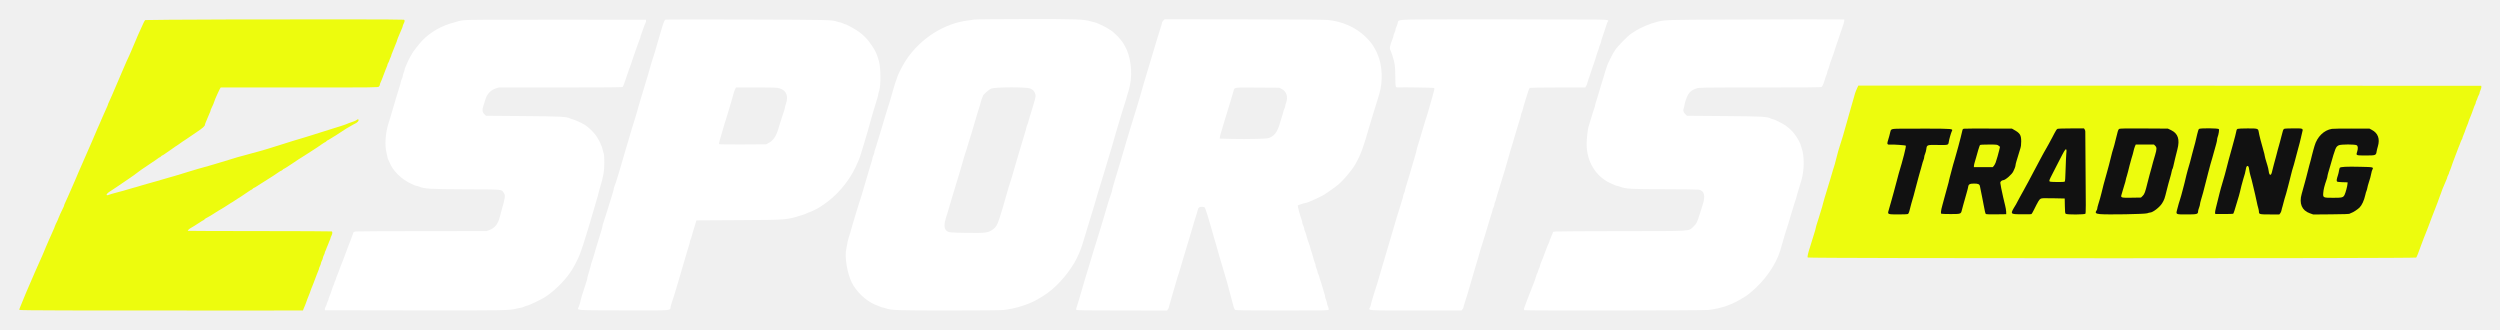
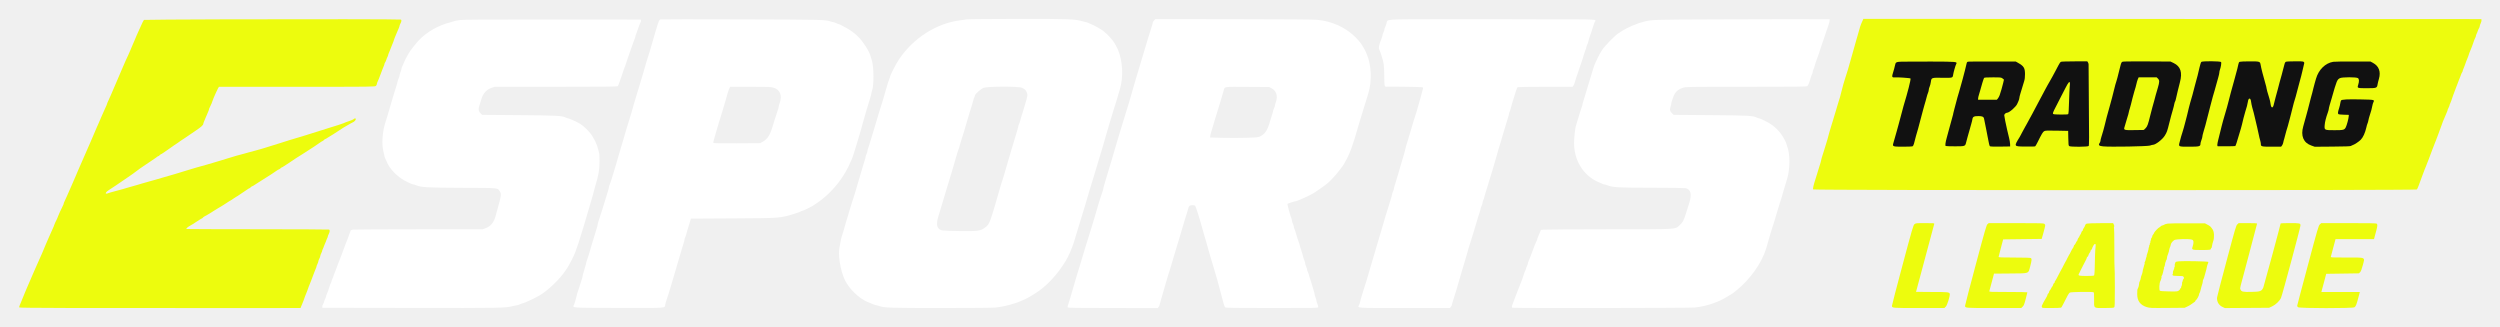
- <svg xmlns="http://www.w3.org/2000/svg" viewBox="477 1661 5258 693">
+ <svg xmlns="http://www.w3.org/2000/svg" viewBox="477 1661 5300 693">
  <g transform="translate(0,4096) scale(0.1,-0.1)" fill="#EDFC0D" stroke="none">
    <path d="M9555 23940 c-946 -3 -1725 -8 -1731 -12 -12 -8 -40 -65 -121 -248 -11 -25 -27 -61 -36 -80 -8 -19 -27 -64 -42 -100 -15 -36 -35 -83 -45 -105 -10 -22 -28 -65 -40 -95 -13 -30 -36 -83 -51 -117 -16 -35 -42 -91 -58 -125 -15 -35 -39 -88 -51 -118 -13 -30 -32 -75 -43 -100 -39 -89 -55 -126 -77 -180 -21 -52 -35 -85 -73 -170 -8 -19 -36 -84 -62 -145 -25 -60 -55 -127 -66 -147 -10 -20 -19 -42 -19 -48 0 -6 -17 -47 -39 -93 -21 -45 -57 -127 -81 -182 -23 -55 -50 -119 -61 -142 -10 -24 -28 -62 -38 -85 -11 -24 -38 -88 -61 -143 -23 -55 -50 -118 -60 -140 -10 -22 -73 -166 -140 -320 -67 -154 -130 -298 -140 -320 -10 -22 -28 -65 -40 -95 -13 -30 -32 -75 -43 -100 -11 -25 -28 -63 -37 -85 -10 -22 -24 -56 -33 -75 -9 -19 -38 -87 -66 -151 -28 -63 -57 -129 -66 -145 -8 -16 -15 -35 -15 -42 0 -7 -9 -30 -20 -50 -26 -49 -100 -211 -100 -219 0 -7 -34 -84 -61 -135 -10 -20 -19 -42 -19 -47 0 -6 -15 -43 -34 -83 -19 -40 -57 -127 -86 -193 -28 -66 -57 -133 -65 -150 -7 -16 -23 -55 -35 -85 -12 -30 -31 -74 -41 -97 -10 -24 -27 -62 -38 -85 -32 -75 -59 -136 -120 -270 -11 -24 -47 -108 -81 -188 -34 -80 -70 -163 -80 -185 -10 -22 -27 -62 -38 -90 -25 -63 -71 -174 -82 -200 -39 -89 -47 -114 -41 -123 7 -11 1116 -14 4504 -13 l1458 1 15 38 c8 20 19 46 24 57 5 11 16 39 25 63 8 23 22 61 30 85 9 23 20 51 25 62 5 11 16 39 25 63 8 23 22 61 30 85 9 23 20 51 25 62 5 11 16 38 24 60 8 22 24 65 36 95 12 30 29 73 36 95 8 22 21 54 29 72 8 17 15 37 15 45 1 7 9 31 20 53 11 22 19 48 20 58 0 9 9 34 20 54 11 21 20 46 20 56 0 10 9 35 20 57 11 22 20 45 20 52 0 7 6 25 14 40 8 14 19 43 26 65 7 21 16 43 20 48 4 6 13 27 20 48 7 22 18 51 26 65 8 15 14 33 14 40 0 7 9 30 20 52 24 46 26 86 5 93 -8 4 -690 6 -1517 7 -826 0 -1504 3 -1506 5 -10 9 33 47 78 70 25 13 89 53 143 89 55 36 102 66 107 66 4 0 14 7 21 16 7 9 22 20 34 26 11 5 38 20 60 33 22 13 53 32 69 41 16 9 50 31 75 48 25 17 57 37 71 44 14 7 39 21 55 32 17 11 43 27 59 36 16 9 51 32 78 50 26 19 50 34 52 34 3 0 22 11 43 25 21 14 45 30 53 35 8 5 32 21 53 35 21 14 40 25 42 25 3 0 110 72 193 130 23 16 46 30 51 30 4 0 16 9 26 20 10 11 23 20 29 20 6 0 37 18 69 40 31 22 59 40 62 40 2 0 30 17 62 39 61 40 136 88 216 137 26 16 70 46 99 67 28 20 57 37 63 37 7 0 20 9 30 20 10 11 22 20 26 20 5 0 25 11 46 25 41 27 44 29 118 77 28 18 55 36 60 40 19 15 147 98 150 98 3 0 30 17 62 39 94 62 177 116 188 121 12 6 130 85 193 130 23 16 46 30 51 30 4 0 16 9 26 20 10 11 22 20 27 20 5 0 36 18 69 40 33 22 63 40 65 40 3 0 17 8 32 19 38 26 204 134 224 146 137 80 199 115 205 115 4 0 19 12 34 26 39 37 20 75 -20 41 -9 -8 -36 -21 -61 -30 -88 -30 -135 -48 -165 -62 -16 -7 -64 -24 -105 -36 -41 -12 -127 -38 -190 -59 -63 -20 -149 -47 -190 -60 -41 -12 -127 -39 -190 -60 -63 -20 -149 -47 -190 -59 -233 -69 -308 -92 -460 -141 -69 -22 -156 -50 -195 -61 -38 -12 -95 -30 -125 -39 -30 -10 -75 -23 -100 -30 -25 -6 -76 -21 -115 -32 -38 -11 -101 -28 -140 -38 -38 -10 -104 -28 -145 -40 -41 -11 -98 -27 -127 -34 -29 -8 -71 -21 -95 -29 -47 -16 -134 -42 -273 -83 -49 -14 -108 -32 -130 -39 -22 -7 -76 -23 -120 -35 -137 -37 -317 -89 -415 -120 -30 -10 -89 -28 -130 -40 -41 -12 -102 -30 -135 -41 -33 -10 -94 -28 -135 -39 -41 -12 -102 -29 -135 -39 -33 -10 -96 -29 -140 -41 -44 -12 -111 -31 -150 -42 -38 -11 -101 -29 -140 -40 -38 -11 -91 -26 -117 -35 -25 -8 -70 -20 -100 -28 -29 -7 -66 -18 -83 -24 -42 -14 -152 -45 -272 -76 -56 -14 -119 -33 -139 -41 -79 -33 -64 19 19 70 33 19 219 145 392 264 39 27 86 60 107 74 20 13 55 40 78 58 24 19 61 47 84 62 99 69 300 204 317 214 10 6 27 18 37 27 10 10 23 17 29 17 5 0 18 9 28 20 10 11 22 20 26 20 5 0 28 14 51 30 24 17 75 52 113 78 39 27 92 64 118 83 27 19 57 39 67 44 10 6 26 17 35 25 9 8 25 19 35 25 10 5 54 34 97 64 43 30 138 94 210 143 128 86 173 126 173 154 0 7 9 33 19 56 10 24 29 68 41 98 12 30 31 73 41 96 11 23 19 47 19 54 0 6 6 24 14 38 23 42 66 143 66 155 0 5 9 28 19 51 10 23 31 70 46 105 15 35 36 79 47 98 l20 33 1654 0 c1641 0 1654 0 1674 20 11 11 20 29 20 41 0 11 7 33 15 47 8 15 21 45 29 67 8 22 24 65 36 95 12 30 29 73 36 95 8 22 21 54 29 72 8 17 15 37 15 45 0 7 6 22 14 33 7 11 19 37 26 58 7 22 18 51 26 65 8 15 14 33 14 39 0 7 9 32 20 55 10 24 31 75 45 113 15 39 33 84 41 102 8 17 14 36 14 42 0 6 9 30 19 53 10 24 29 68 41 98 12 30 31 73 41 96 11 23 19 48 19 55 0 8 9 31 20 52 23 42 26 75 8 82 -21 8 -1892 10 -3713 5z" />
  </g>
  <g transform="translate(0,4096) scale(0.1,-0.1)" fill="#FFFFFF" stroke="none">
    <path d="M18769 23938 c-22 -8 -36 -40 -69 -148 -13 -41 -31 -102 -41 -135 -10 -33 -28 -94 -39 -135 -12 -41 -30 -104 -41 -140 -10 -36 -28 -96 -39 -135 -12 -38 -26 -83 -32 -100 -18 -52 -48 -152 -108 -365 -19 -66 -44 -149 -79 -262 -46 -149 -64 -207 -81 -268 -11 -36 -29 -96 -40 -135 -12 -38 -28 -97 -36 -130 -9 -33 -31 -107 -50 -165 -19 -58 -43 -134 -53 -170 -11 -36 -29 -96 -40 -135 -11 -38 -30 -104 -42 -145 -12 -41 -29 -100 -39 -130 -10 -30 -28 -91 -40 -135 -28 -101 -55 -192 -80 -275 -11 -36 -28 -94 -39 -130 -39 -134 -76 -246 -88 -270 -7 -14 -13 -34 -13 -45 0 -11 -9 -47 -19 -80 -11 -33 -29 -91 -40 -130 -31 -106 -140 -453 -162 -513 -10 -30 -19 -62 -19 -73 0 -10 -9 -47 -20 -81 -27 -84 -56 -180 -120 -393 -9 -33 -28 -96 -40 -140 -12 -44 -31 -101 -41 -127 -11 -26 -19 -53 -19 -60 0 -12 -7 -38 -59 -213 -12 -38 -21 -77 -21 -87 0 -9 -8 -40 -19 -70 -10 -29 -29 -87 -41 -128 -13 -41 -29 -91 -36 -110 -8 -19 -20 -62 -28 -95 -26 -108 -38 -149 -53 -186 -33 -81 -126 -74 940 -77 1067 -2 976 -9 991 74 4 22 15 62 25 89 10 28 29 84 41 125 12 41 26 89 32 105 5 17 14 46 20 65 14 53 49 168 68 230 17 52 26 84 79 270 12 41 30 102 40 135 10 33 28 96 41 140 12 44 31 104 41 133 10 30 19 64 19 75 0 12 6 34 14 49 8 15 17 42 21 60 3 18 15 60 26 93 11 33 32 103 48 155 l28 95 894 5 c1037 6 994 3 1329 107 47 15 94 33 105 40 11 7 25 13 32 13 15 0 175 76 213 100 14 9 45 30 70 46 289 186 548 482 700 799 72 152 83 180 120 300 10 33 32 105 49 160 17 55 40 132 51 170 12 39 29 99 40 135 10 36 28 101 40 145 12 44 30 109 41 145 10 36 28 97 39 135 41 140 60 201 80 263 11 34 20 70 20 81 0 10 10 47 21 82 37 108 34 476 -4 617 -26 96 -45 149 -70 197 -6 11 -17 34 -26 50 -15 31 -58 94 -121 180 -46 61 -140 151 -199 191 -24 16 -56 37 -70 47 -14 9 -39 24 -56 33 -16 8 -57 30 -90 49 -33 18 -67 34 -75 35 -8 0 -33 9 -55 20 -22 11 -48 19 -57 20 -10 0 -37 7 -62 15 -110 38 -155 39 -1889 44 -934 3 -1707 3 -1718 -1z m2403 -1448 c136 -42 184 -163 128 -323 -11 -31 -20 -64 -20 -74 0 -16 -11 -53 -60 -198 -10 -27 -26 -79 -37 -115 -11 -36 -30 -99 -43 -140 -48 -158 -107 -245 -202 -296 l-53 -29 -489 -3 c-322 -2 -493 1 -499 7 -7 7 -5 27 6 63 8 29 24 85 35 123 37 134 63 220 73 250 6 17 19 57 29 90 10 33 27 89 38 125 70 230 86 287 118 405 9 33 25 77 35 98 l19 37 429 0 c399 0 433 -1 493 -20z" />
    <path d="M25265 23939 c-27 -5 -84 -13 -125 -18 -509 -59 -1007 -375 -1314 -834 -66 -99 -186 -334 -186 -365 0 -6 -9 -31 -19 -54 -10 -24 -29 -79 -41 -123 -13 -44 -31 -107 -41 -140 -10 -33 -27 -94 -39 -135 -11 -41 -26 -88 -31 -105 -6 -16 -20 -58 -30 -92 -10 -35 -28 -93 -40 -130 -11 -38 -26 -88 -34 -113 -7 -25 -25 -85 -40 -135 -15 -49 -36 -118 -46 -152 -11 -35 -28 -91 -38 -125 -11 -35 -28 -92 -39 -128 -11 -36 -24 -78 -31 -93 -6 -16 -11 -38 -11 -50 -1 -12 -9 -40 -20 -62 -11 -22 -19 -50 -20 -62 0 -11 -9 -45 -19 -75 -10 -29 -29 -89 -41 -133 -12 -44 -28 -98 -35 -120 -14 -43 -53 -177 -86 -290 -35 -123 -61 -209 -79 -260 -9 -27 -27 -84 -40 -125 -12 -41 -31 -100 -40 -130 -10 -30 -28 -91 -40 -135 -12 -44 -29 -100 -38 -125 -9 -25 -19 -61 -23 -80 -4 -19 -14 -55 -22 -80 -37 -110 -59 -189 -67 -245 -5 -33 -13 -78 -19 -100 -42 -158 14 -515 111 -713 94 -191 295 -385 483 -465 124 -52 164 -67 182 -67 10 -1 36 -8 58 -16 109 -40 224 -44 1317 -44 656 0 1086 4 1150 10 263 27 564 125 760 248 15 9 52 33 84 52 235 145 473 399 651 695 56 93 134 271 168 385 44 148 67 223 85 280 9 30 26 87 38 125 11 39 39 129 61 200 52 166 82 267 140 470 22 77 93 308 121 395 10 30 27 89 39 130 33 111 62 208 81 270 37 119 60 196 120 410 38 133 62 214 72 245 6 17 18 59 29 95 10 36 32 108 48 160 17 52 40 127 52 165 11 39 25 84 31 100 6 17 17 57 25 89 8 33 19 68 24 78 5 9 21 73 35 140 57 270 11 619 -107 818 -5 8 -16 29 -25 45 -29 52 -109 148 -172 205 -77 70 -83 74 -118 94 -16 9 -42 25 -59 36 -55 35 -238 120 -259 120 -7 0 -42 8 -77 19 -162 47 -273 51 -1374 50 -566 -1 -1052 -5 -1080 -10z m1170 -1450 c60 -27 80 -45 100 -92 25 -60 23 -77 -34 -262 -10 -33 -28 -94 -40 -135 -12 -41 -29 -95 -38 -120 -8 -25 -18 -63 -23 -85 -5 -22 -16 -53 -24 -70 -9 -16 -16 -37 -16 -45 0 -8 -9 -44 -20 -80 -11 -36 -38 -126 -60 -200 -22 -74 -49 -162 -59 -195 -25 -83 -57 -192 -81 -275 -11 -38 -29 -100 -40 -137 -10 -38 -29 -102 -41 -143 -12 -41 -30 -97 -39 -125 -18 -50 -41 -126 -80 -265 -47 -166 -62 -218 -82 -285 -106 -352 -123 -390 -206 -450 -99 -72 -141 -78 -542 -73 -382 5 -399 7 -446 60 -38 41 -38 135 0 253 28 87 53 167 76 250 12 44 30 105 40 135 10 30 27 89 39 130 12 41 40 134 62 205 60 194 93 307 138 465 39 137 63 215 76 245 7 17 16 46 19 65 4 19 25 89 47 155 38 115 52 164 98 323 45 154 89 302 122 402 10 30 21 70 24 88 4 18 13 45 21 60 8 15 14 33 14 40 0 27 124 137 180 159 85 33 741 35 815 2z" />
    <path d="M29238 23918 c-16 -14 -28 -34 -28 -43 0 -9 -11 -51 -25 -93 -14 -42 -35 -108 -46 -147 -12 -38 -30 -95 -39 -125 -10 -30 -27 -89 -39 -130 -26 -89 -57 -194 -81 -270 -17 -55 -44 -143 -82 -275 -12 -38 -29 -95 -38 -125 -10 -30 -28 -91 -40 -135 -12 -44 -30 -107 -40 -140 -10 -33 -28 -96 -40 -140 -12 -44 -30 -105 -40 -135 -9 -30 -27 -89 -40 -130 -13 -41 -31 -100 -40 -130 -9 -30 -27 -89 -40 -130 -13 -41 -31 -100 -40 -130 -18 -59 -46 -151 -80 -265 -11 -38 -29 -100 -40 -137 -11 -38 -29 -98 -40 -135 -11 -38 -29 -99 -40 -138 -36 -121 -62 -208 -80 -265 -10 -30 -27 -86 -38 -125 -11 -38 -29 -101 -41 -140 -12 -38 -21 -78 -21 -88 0 -10 -8 -39 -19 -65 -10 -26 -31 -87 -46 -137 -15 -49 -33 -108 -40 -130 -12 -39 -35 -118 -76 -260 -11 -38 -37 -126 -59 -195 -22 -69 -58 -186 -80 -260 -23 -74 -47 -153 -55 -175 -12 -38 -43 -142 -87 -290 -11 -38 -29 -95 -38 -125 -46 -145 -78 -254 -161 -540 -12 -41 -30 -104 -41 -140 -10 -36 -26 -85 -34 -110 -24 -71 -25 -74 -16 -87 6 -10 217 -13 957 -13 l949 -1 18 23 c10 13 18 28 18 33 0 6 11 48 26 95 26 85 45 152 82 285 37 132 63 220 73 250 6 17 20 58 30 93 10 34 28 92 40 130 11 37 27 90 34 117 8 28 21 73 30 100 19 63 46 149 73 243 12 39 32 105 44 145 11 39 29 99 39 132 64 219 89 299 120 395 10 30 20 67 23 82 9 43 32 58 85 58 27 0 53 -6 59 -12 14 -18 93 -267 142 -448 20 -78 48 -174 58 -205 6 -16 21 -66 33 -110 12 -44 29 -107 39 -140 10 -33 28 -96 40 -140 13 -44 31 -105 40 -135 10 -30 27 -89 39 -130 35 -122 62 -212 78 -265 9 -27 21 -75 28 -105 12 -52 32 -126 76 -285 11 -38 26 -95 34 -125 8 -30 22 -60 32 -67 13 -10 222 -13 989 -13 955 0 973 0 979 19 3 11 -3 40 -15 65 -11 25 -20 54 -20 65 0 11 -9 43 -20 71 -11 28 -20 60 -20 70 0 11 -8 46 -19 77 -10 32 -28 94 -41 138 -12 44 -30 103 -41 130 -10 28 -19 57 -19 65 -1 8 -9 33 -20 55 -11 22 -20 49 -20 60 0 11 -9 40 -20 64 -11 24 -20 54 -20 68 0 13 -6 37 -14 52 -8 15 -21 54 -29 87 -8 32 -19 73 -25 89 -36 108 -52 162 -52 173 0 8 -7 28 -15 45 -8 18 -21 55 -29 82 -42 145 -53 182 -64 202 -7 12 -12 32 -12 45 -1 13 -9 41 -20 63 -11 22 -19 50 -20 62 0 12 -5 34 -11 50 -27 65 -91 304 -85 311 8 8 140 52 156 52 43 0 344 136 425 193 22 15 65 44 95 64 30 21 57 40 60 43 3 3 28 20 55 39 75 51 186 163 284 286 88 111 103 132 142 202 108 189 164 343 298 813 33 115 57 194 99 325 22 66 49 154 61 195 12 41 28 95 36 120 85 270 71 617 -35 855 -10 22 -23 51 -29 65 -6 14 -20 39 -31 55 -11 17 -27 43 -35 58 -26 46 -102 135 -171 198 -205 191 -481 311 -779 339 -82 7 -646 12 -1775 13 l-1655 2 -27 -27z m2487 -1438 c101 -51 139 -163 96 -285 -12 -32 -21 -68 -21 -80 -1 -11 -9 -38 -20 -60 -11 -22 -19 -47 -20 -57 0 -9 -9 -40 -19 -70 -10 -29 -29 -89 -41 -133 -55 -198 -105 -279 -205 -331 -48 -26 -58 -27 -300 -35 -137 -4 -367 -5 -510 -1 l-260 7 1 25 c1 14 9 50 18 80 9 30 25 84 36 120 10 36 28 95 39 133 12 37 30 96 41 132 11 36 29 93 39 128 42 133 63 206 113 378 25 86 -17 80 502 77 l461 -3 50 -25z" />
    <path d="M35311 23943 c-1239 -4 -1119 6 -1147 -90 -9 -30 -22 -66 -30 -81 -8 -15 -14 -36 -14 -47 0 -11 -9 -38 -20 -60 -11 -22 -19 -48 -20 -58 0 -10 -8 -39 -18 -65 -62 -157 -71 -205 -48 -251 8 -15 26 -63 40 -107 54 -170 59 -207 62 -438 3 -238 2 -237 60 -234 120 4 743 -5 753 -12 8 -5 12 -17 8 -31 -11 -50 -72 -267 -98 -354 -11 -38 -25 -88 -31 -110 -6 -22 -19 -62 -28 -90 -17 -49 -40 -121 -80 -260 -12 -38 -30 -101 -42 -140 -12 -38 -30 -99 -40 -135 -11 -36 -28 -92 -39 -125 -10 -33 -19 -67 -19 -75 0 -8 -9 -46 -21 -85 -12 -38 -30 -99 -40 -135 -11 -36 -28 -95 -39 -132 -11 -38 -29 -98 -39 -135 -36 -126 -64 -218 -82 -271 -11 -30 -19 -64 -19 -75 -1 -12 -9 -40 -20 -62 -11 -22 -19 -50 -20 -62 0 -11 -9 -45 -19 -75 -10 -29 -29 -89 -41 -133 -13 -44 -31 -102 -40 -130 -19 -54 -47 -147 -80 -265 -27 -93 -57 -198 -80 -270 -20 -65 -53 -174 -79 -267 -11 -38 -29 -102 -42 -143 -12 -41 -30 -102 -40 -135 -10 -33 -28 -94 -40 -135 -38 -128 -57 -192 -79 -270 -12 -41 -30 -97 -40 -125 -9 -27 -27 -84 -39 -125 -12 -41 -31 -104 -42 -140 -10 -36 -19 -70 -19 -77 0 -7 -7 -28 -17 -47 -33 -71 -101 -66 967 -66 l959 0 20 26 c12 15 21 33 21 41 0 8 11 49 25 91 41 124 91 289 125 412 11 41 29 102 39 135 18 56 27 88 83 280 11 39 24 84 30 100 5 17 16 53 23 80 12 50 30 110 64 215 10 30 28 89 41 130 13 41 31 100 40 130 18 57 46 152 82 275 11 39 29 94 39 123 11 30 19 61 19 70 1 10 9 35 20 57 11 22 20 51 20 65 0 14 6 37 14 52 8 15 17 42 21 60 3 18 14 58 24 88 10 30 29 89 41 130 12 41 30 100 39 130 45 137 108 352 162 545 22 82 53 187 71 240 6 17 16 53 24 80 7 28 20 73 29 100 18 58 46 151 75 250 12 39 30 97 40 130 11 33 20 69 20 80 0 11 6 32 14 47 8 15 17 42 21 60 3 18 15 60 25 93 11 33 29 94 41 135 40 136 71 225 83 232 6 4 271 8 589 8 l577 0 20 32 c11 18 22 46 25 63 4 16 15 53 25 80 32 90 42 119 56 165 7 25 27 83 44 130 32 89 46 132 77 240 11 36 25 75 31 87 7 12 12 30 12 40 1 10 9 36 20 58 11 22 19 47 20 55 0 15 17 68 71 225 17 50 37 111 44 136 7 26 19 55 26 66 34 56 83 53 -939 53 -516 0 -1006 1 -1088 3 -82 2 -641 2 -1243 0z" />
    <path d="M41170 23939 c-1365 -5 -1373 -6 -1545 -47 -158 -39 -358 -125 -486 -210 -14 -9 -46 -30 -70 -46 -70 -47 -282 -264 -331 -341 -49 -77 -58 -92 -106 -192 -62 -126 -66 -138 -134 -368 -19 -66 -37 -124 -78 -255 -10 -30 -28 -91 -40 -135 -12 -44 -31 -104 -41 -133 -10 -30 -19 -61 -19 -70 0 -9 -8 -39 -19 -67 -10 -27 -28 -81 -39 -120 -52 -177 -75 -252 -83 -274 -15 -38 -39 -257 -39 -361 0 -367 192 -682 500 -823 110 -50 128 -57 144 -57 8 0 33 -7 53 -15 123 -49 235 -55 951 -55 373 0 694 -5 716 -9 113 -27 138 -133 76 -321 -10 -30 -37 -116 -60 -190 -53 -173 -73 -212 -138 -270 -108 -97 10 -90 -1505 -91 -727 -1 -1349 -4 -1382 -8 l-59 -6 -19 -50 c-11 -27 -28 -68 -38 -91 -11 -23 -19 -47 -19 -54 0 -6 -6 -24 -14 -38 -8 -15 -26 -54 -39 -87 -23 -56 -33 -83 -88 -235 -11 -30 -29 -74 -40 -98 -10 -23 -19 -50 -19 -60 -1 -9 -9 -35 -20 -57 -11 -22 -19 -46 -20 -53 0 -7 -7 -27 -17 -45 -9 -18 -20 -45 -24 -62 -10 -38 -47 -144 -59 -170 -5 -11 -16 -38 -24 -60 -13 -37 -32 -86 -76 -195 -10 -25 -24 -61 -31 -80 -7 -19 -25 -68 -41 -109 -32 -85 -34 -97 -12 -105 29 -11 3770 -7 3868 5 267 31 506 115 719 252 32 20 61 37 63 37 3 0 47 33 97 74 291 235 536 580 629 886 25 80 34 114 88 305 13 44 31 103 40 130 10 28 27 82 39 120 11 39 39 131 61 205 22 74 50 167 62 205 11 39 26 84 33 100 7 17 15 46 19 65 4 19 15 60 25 90 19 58 46 148 80 265 62 214 62 518 0 680 -10 28 -19 55 -19 61 0 17 -50 112 -95 179 -81 123 -203 228 -340 293 -27 13 -67 32 -87 43 -20 10 -44 19 -53 19 -9 0 -29 7 -46 15 -82 43 -177 48 -991 54 l-777 6 -30 29 c-48 46 -57 78 -37 138 9 27 16 58 16 67 0 29 51 175 73 210 40 66 87 101 175 130 61 21 71 21 1340 21 1062 0 1281 2 1297 14 17 12 53 101 75 187 5 19 16 49 25 65 8 16 15 39 15 52 0 13 7 36 15 51 8 16 19 46 24 67 10 42 34 113 61 184 21 54 27 73 90 265 28 83 55 164 61 180 6 17 17 50 25 75 7 25 27 83 45 130 33 89 47 160 33 161 -49 4 -1323 3 -2384 -2z" />
    <path d="M14523 23925 c-57 -8 -108 -17 -115 -21 -6 -4 -43 -15 -82 -25 -261 -64 -509 -205 -681 -388 -63 -67 -191 -231 -205 -263 -6 -13 -24 -44 -40 -70 -16 -26 -43 -80 -60 -120 -17 -40 -38 -87 -46 -105 -8 -17 -14 -38 -14 -47 0 -8 -9 -38 -20 -66 -11 -28 -20 -61 -20 -73 -1 -12 -9 -40 -20 -62 -11 -22 -19 -48 -20 -58 0 -10 -18 -73 -39 -140 -22 -67 -49 -156 -61 -197 -12 -41 -31 -104 -41 -140 -11 -36 -28 -95 -39 -132 -11 -38 -30 -101 -41 -140 -12 -40 -30 -98 -40 -128 -63 -194 -81 -467 -39 -618 11 -39 20 -79 20 -88 0 -17 10 -42 68 -164 40 -84 121 -181 215 -259 42 -33 79 -61 83 -61 4 0 15 -7 24 -15 26 -23 196 -105 220 -105 11 0 37 -7 58 -16 112 -46 225 -53 984 -56 806 -3 740 3 796 -79 34 -50 29 -92 -48 -359 -12 -41 -29 -106 -39 -145 -37 -147 -105 -232 -218 -273 l-60 -22 -1349 -1 c-742 0 -1371 -4 -1399 -7 -39 -6 -51 -11 -53 -27 -2 -11 -13 -39 -23 -62 -10 -23 -19 -47 -19 -52 0 -6 -9 -30 -19 -53 -10 -24 -28 -69 -40 -100 -48 -131 -64 -175 -81 -218 -10 -25 -28 -72 -40 -105 -13 -33 -29 -73 -36 -90 -12 -28 -25 -63 -54 -145 -7 -19 -21 -54 -31 -78 -11 -23 -19 -48 -19 -55 -1 -6 -9 -30 -20 -52 -11 -22 -19 -46 -20 -53 0 -7 -7 -27 -17 -45 -9 -18 -20 -45 -24 -62 -11 -43 -47 -144 -65 -182 -7 -17 -14 -37 -14 -45 -1 -7 -9 -31 -20 -53 -11 -22 -19 -47 -20 -55 0 -8 -9 -30 -21 -49 -11 -18 -19 -43 -17 -55 l3 -21 1865 -3 c1942 -3 2011 -2 2171 39 42 10 85 19 95 19 11 1 37 9 59 20 22 11 48 19 57 20 25 0 255 108 350 163 183 106 432 345 557 531 14 22 34 51 43 65 39 59 137 250 162 319 42 112 96 275 136 412 12 41 30 100 40 130 10 30 27 89 39 130 12 41 30 104 41 140 11 36 29 97 40 135 28 97 55 188 79 270 12 39 21 75 21 80 0 6 9 42 21 80 82 271 99 371 99 562 0 108 -4 164 -14 190 -8 21 -19 62 -25 91 -6 30 -18 63 -26 75 -8 12 -15 27 -15 34 0 11 -25 58 -73 138 -52 87 -173 207 -262 262 -49 31 -210 104 -238 110 -18 3 -45 12 -61 20 -78 40 -201 46 -1003 52 l-772 6 -35 34 c-43 42 -48 95 -17 183 10 29 29 89 42 132 33 110 110 191 212 224 l67 22 1299 0 c1027 0 1300 3 1308 13 13 18 52 122 109 297 19 58 38 113 44 122 5 10 14 34 19 55 6 21 24 76 41 123 17 47 35 99 40 115 5 17 21 62 35 100 15 39 33 90 41 115 8 25 21 59 29 77 8 17 15 39 15 48 0 9 7 31 15 48 8 18 28 75 45 127 17 52 38 105 46 118 9 13 14 33 12 45 l-3 22 -1865 1 c-1490 1 -1886 -1 -1967 -11z" />
  </g>
  <g transform="translate(0,4096) scale(0.1,-0.1)" fill="#EDFC0D" stroke="none">
-     <path d="M43828 22493 c-38 -86 -44 -104 -90 -273 -11 -41 -29 -102 -39 -135 -18 -59 -37 -124 -79 -280 -65 -237 -124 -437 -160 -540 -9 -27 -22 -70 -29 -95 -6 -25 -23 -88 -37 -140 -14 -52 -30 -113 -35 -135 -5 -22 -15 -56 -23 -75 -8 -19 -23 -71 -35 -115 -12 -44 -29 -100 -37 -125 -8 -25 -21 -67 -29 -95 -7 -27 -18 -63 -24 -80 -5 -16 -20 -64 -32 -105 -12 -41 -28 -94 -36 -118 -8 -24 -21 -69 -28 -100 -7 -31 -17 -70 -23 -87 -13 -40 -45 -143 -72 -235 -12 -41 -29 -95 -38 -120 -9 -25 -19 -63 -23 -85 -4 -22 -14 -60 -23 -85 -9 -25 -25 -79 -37 -120 -12 -41 -35 -115 -51 -165 -54 -167 -70 -236 -57 -251 16 -20 12781 -21 12797 -1 14 17 51 112 102 257 6 19 20 55 30 80 10 25 24 61 30 80 7 19 21 53 31 76 11 23 19 45 19 49 0 4 7 21 15 38 8 18 21 52 30 77 39 106 55 148 73 195 48 119 64 163 82 210 10 28 28 75 40 105 12 30 28 75 36 100 8 25 21 59 29 77 8 17 15 36 15 42 0 6 9 30 19 53 11 24 31 72 46 108 15 36 33 79 41 97 8 17 14 36 14 42 0 6 9 28 20 48 11 21 20 44 20 51 0 7 7 27 17 45 9 18 20 46 24 62 4 17 20 62 34 100 14 39 34 93 45 120 10 28 28 75 40 105 12 30 29 73 36 95 8 22 21 54 28 70 8 17 17 41 21 55 4 14 14 34 21 45 8 11 14 26 14 33 0 8 7 28 15 45 8 18 21 51 30 75 8 23 22 61 30 85 9 23 22 56 30 74 8 17 15 35 15 39 0 10 35 104 56 149 14 31 35 89 59 160 7 22 20 54 29 70 9 17 16 37 16 45 0 8 6 27 14 42 8 14 19 43 26 65 7 21 19 47 26 58 8 11 14 28 14 39 0 11 9 39 21 63 11 23 19 53 17 65 l-3 23 -6551 3 -6550 2 -26 -57z" />
+     <path d="M44248 23893 c-38 -86 -44 -104 -90 -273 -11 -41 -29 -102 -39 -135 -18 -59 -37 -124 -79 -280 -65 -237 -124 -437 -160 -540 -9 -27 -22 -70 -29 -95 -6 -25 -23 -88 -37 -140 -14 -52 -30 -113 -35 -135 -5 -22 -15 -56 -23 -75 -8 -19 -23 -71 -35 -115 -12 -44 -29 -100 -37 -125 -8 -25 -21 -67 -29 -95 -7 -27 -18 -63 -24 -80 -5 -16 -20 -64 -32 -105 -12 -41 -28 -94 -36 -118 -8 -24 -21 -69 -28 -100 -7 -31 -17 -70 -23 -87 -13 -40 -45 -143 -72 -235 -12 -41 -29 -95 -38 -120 -9 -25 -19 -63 -23 -85 -4 -22 -14 -60 -23 -85 -9 -25 -25 -79 -37 -120 -12 -41 -35 -115 -51 -165 -54 -167 -70 -236 -57 -251 16 -20 12781 -21 12797 -1 14 17 51 112 102 257 6 19 20 55 30 80 10 25 24 61 30 80 7 19 21 53 31 76 11 23 19 45 19 49 0 4 7 21 15 38 8 18 21 52 30 77 39 106 55 148 73 195 48 119 64 163 82 210 10 28 28 75 40 105 12 30 28 75 36 100 8 25 21 59 29 77 8 17 15 36 15 42 0 6 9 30 19 53 11 24 31 72 46 108 15 36 33 79 41 97 8 17 14 36 14 42 0 6 9 28 20 48 11 21 20 44 20 51 0 7 7 27 17 45 9 18 20 46 24 62 4 17 20 62 34 100 14 39 34 93 45 120 10 28 28 75 40 105 12 30 29 73 36 95 8 22 21 54 28 70 8 17 17 41 21 55 4 14 14 34 21 45 8 11 14 26 14 33 0 8 7 28 15 45 8 18 21 51 30 75 8 23 22 61 30 85 9 23 22 56 30 74 8 17 15 35 15 39 0 10 35 104 56 149 14 31 35 89 59 160 7 22 20 54 29 70 9 17 16 37 16 45 0 8 6 27 14 42 8 14 19 43 26 65 7 21 19 47 26 58 8 11 14 28 14 39 0 11 9 39 21 63 11 23 19 53 17 65 l-3 23 -6551 3 -6550 2 -26 -57z" />
  </g>
  <g transform="translate(0,4096) scale(0.1,-0.1)" fill="#111111" stroke="none">
-     <path d="M44670 21643 c-118 -4 -134 -12 -144 -71 -6 -32 -28 -114 -56 -205 -14 -47 1 -64 50 -58 56 6 329 -13 333 -23 9 -23 -58 -288 -149 -586 -9 -30 -22 -80 -29 -110 -16 -65 -45 -175 -75 -280 -11 -41 -29 -106 -40 -145 -20 -73 -50 -179 -72 -253 -20 -69 -10 -72 211 -72 102 0 193 4 201 10 8 5 20 31 27 57 31 125 52 199 89 323 9 30 22 80 29 110 16 66 46 179 73 275 11 39 26 90 32 115 6 25 16 59 22 75 6 17 16 55 23 85 7 30 20 72 29 92 9 21 16 50 16 65 0 15 9 46 19 68 10 23 21 66 25 97 12 93 13 93 245 89 220 -3 217 -4 228 66 7 50 49 197 64 224 27 52 24 52 -533 54 -282 1 -560 0 -618 -2z" />
-     <path d="M46078 21643 c-21 -3 -30 -12 -34 -31 -10 -50 -65 -266 -85 -337 -11 -38 -28 -101 -39 -140 -10 -38 -28 -99 -38 -135 -30 -98 -38 -128 -62 -220 -11 -47 -30 -115 -40 -151 -11 -36 -20 -72 -20 -80 0 -8 -8 -43 -19 -79 -18 -60 -28 -97 -80 -292 -11 -40 -29 -107 -40 -148 -29 -103 -36 -166 -22 -175 7 -4 95 -7 197 -7 210 0 216 2 234 76 6 23 20 75 31 116 12 41 30 107 41 145 11 39 28 99 38 135 11 36 22 82 25 103 8 52 34 66 125 66 88 0 115 -13 123 -61 7 -40 21 -113 47 -233 10 -49 24 -119 30 -155 25 -135 35 -179 46 -190 7 -7 81 -10 220 -8 l209 3 -1 53 c-1 29 -11 88 -22 130 -11 42 -29 120 -41 172 -11 52 -29 138 -41 190 -11 52 -20 105 -20 117 0 23 34 53 60 53 46 0 192 128 216 190 3 8 14 33 25 56 10 23 19 52 19 65 0 13 9 51 19 84 11 33 29 94 41 135 12 41 31 102 41 135 14 42 19 88 19 155 -1 130 -25 169 -148 238 l-47 27 -490 1 c-269 1 -502 0 -517 -3z m727 -357 l29 -24 -17 -73 c-18 -77 -49 -183 -74 -257 -9 -24 -26 -56 -38 -70 l-23 -27 -199 0 -198 0 1 30 c1 17 9 50 17 75 8 25 19 63 25 85 24 95 75 261 84 273 8 9 58 12 187 12 170 0 177 -1 206 -24z" />
-     <path d="M48043 21640 c-13 -5 -36 -38 -58 -82 -20 -40 -48 -93 -62 -118 -13 -24 -42 -76 -62 -115 -21 -38 -48 -86 -59 -105 -12 -19 -31 -53 -43 -75 -12 -22 -30 -56 -41 -75 -29 -53 -97 -180 -173 -325 -118 -225 -126 -238 -166 -310 -21 -38 -46 -83 -54 -100 -8 -16 -28 -52 -45 -80 -16 -27 -46 -81 -65 -120 -19 -38 -40 -77 -45 -85 -129 -210 -132 -204 115 -207 110 -2 205 0 211 5 6 4 28 41 48 82 94 189 115 223 143 239 24 14 59 15 268 11 l240 -5 3 -155 c2 -131 5 -157 19 -167 27 -20 396 -18 413 2 10 12 11 190 4 863 -5 466 -7 856 -6 866 1 10 -5 30 -13 43 l-15 23 -268 -1 c-147 0 -277 -4 -289 -9z m189 -447 c2 -10 0 -45 -4 -78 -3 -33 -10 -176 -14 -318 -5 -184 -10 -260 -19 -267 -8 -7 -72 -9 -166 -8 -145 3 -154 4 -157 23 -2 19 16 57 172 358 33 65 77 148 96 186 61 118 84 144 92 104z" />
-     <path d="M49338 21638 c-10 -7 -22 -31 -27 -53 -5 -22 -22 -85 -36 -140 -15 -55 -31 -118 -35 -140 -5 -22 -14 -53 -20 -70 -7 -16 -18 -55 -26 -85 -32 -132 -44 -181 -68 -270 -14 -52 -34 -126 -45 -165 -64 -225 -81 -292 -114 -430 -15 -62 -36 -138 -68 -239 -11 -33 -19 -69 -19 -81 0 -11 -7 -31 -16 -43 -34 -49 -17 -66 71 -75 146 -15 943 -1 994 17 24 9 52 16 62 16 56 0 202 112 252 194 46 74 52 91 99 281 21 87 44 170 76 280 11 39 24 88 27 110 4 22 11 45 15 50 9 10 16 38 59 230 10 44 30 124 45 179 56 212 16 337 -132 409 l-67 32 -505 3 c-402 2 -508 0 -522 -10z m762 -356 c33 -34 33 -68 -2 -187 -41 -138 -56 -191 -77 -275 -13 -47 -31 -114 -42 -150 -10 -36 -30 -112 -44 -170 -46 -189 -62 -233 -100 -270 l-36 -35 -192 -3 c-222 -4 -237 0 -219 59 6 19 21 68 32 109 12 41 28 95 36 120 9 25 19 63 23 85 4 22 14 60 23 85 9 25 20 68 26 95 6 28 20 84 31 125 12 41 30 107 40 146 10 39 21 75 25 82 3 6 11 36 17 67 6 31 19 76 29 101 l19 44 191 0 192 0 28 -28z" />
-     <path d="M51019 21638 c-9 -7 -26 -58 -38 -113 -31 -137 -53 -226 -78 -310 -9 -27 -21 -75 -28 -105 -22 -92 -66 -254 -92 -335 -9 -27 -22 -77 -29 -110 -27 -118 -53 -221 -72 -290 -11 -38 -27 -99 -36 -135 -9 -36 -23 -81 -30 -100 -8 -19 -19 -55 -25 -80 -7 -25 -21 -79 -32 -120 -27 -103 -33 -100 208 -100 212 0 233 6 233 65 0 13 9 47 20 75 11 28 20 61 20 73 0 12 9 54 21 92 40 134 58 200 68 245 6 25 20 79 31 120 12 41 26 98 32 125 6 28 16 68 23 90 8 22 16 56 20 75 3 19 15 62 25 95 10 33 29 96 41 140 46 170 60 217 79 283 11 38 20 80 20 95 0 14 5 38 11 54 21 55 36 150 27 167 -12 21 -394 24 -419 4z" />
-     <path d="M51833 21640 c-15 -6 -24 -20 -28 -47 -3 -21 -14 -67 -24 -103 -10 -36 -24 -87 -31 -115 -7 -27 -21 -79 -31 -115 -59 -210 -101 -364 -124 -460 -7 -30 -22 -86 -33 -125 -22 -75 -53 -181 -83 -285 -10 -36 -23 -85 -29 -110 -17 -68 -46 -183 -74 -298 -23 -93 -25 -131 -7 -133 47 -3 362 0 369 5 9 5 36 89 83 251 11 39 27 93 36 120 9 28 20 68 24 90 8 44 52 212 67 260 29 87 52 175 57 217 11 90 59 92 68 1 4 -32 15 -87 25 -123 23 -77 35 -125 63 -245 12 -49 30 -126 40 -170 11 -44 26 -114 34 -155 8 -41 21 -97 30 -124 8 -27 15 -62 15 -77 0 -56 12 -59 230 -59 l199 0 20 26 c11 14 23 42 26 63 4 20 12 54 20 76 7 22 16 56 20 75 3 19 14 60 24 90 18 52 45 148 71 250 6 25 20 79 31 120 11 41 27 102 34 135 13 58 30 118 62 220 9 28 21 75 28 105 7 30 22 87 33 125 10 39 25 93 32 120 7 28 19 72 27 100 8 27 18 70 23 95 4 25 16 75 26 111 28 103 34 99 -176 99 -104 0 -189 -4 -200 -10 -19 -10 -29 -39 -55 -150 -7 -30 -23 -89 -34 -130 -31 -106 -59 -213 -81 -300 -10 -41 -30 -115 -45 -165 -14 -49 -31 -115 -37 -145 -20 -104 -60 -103 -73 3 -3 29 -15 79 -25 112 -40 128 -60 201 -60 216 0 9 -8 45 -19 80 -49 166 -98 360 -106 417 -11 69 -21 72 -235 71 -102 0 -195 -4 -207 -9z" />
-     <path d="M53815 21640 c-168 -27 -311 -167 -366 -360 -6 -19 -17 -60 -26 -90 -9 -30 -22 -80 -29 -110 -14 -60 -26 -109 -55 -210 -21 -77 -46 -173 -64 -250 -8 -30 -23 -86 -34 -125 -11 -38 -25 -90 -32 -115 -6 -25 -20 -74 -30 -109 -58 -200 4 -348 170 -406 l73 -26 378 3 c261 2 381 6 391 14 8 6 25 15 39 19 34 10 128 72 166 110 51 52 94 146 121 264 7 35 18 72 24 83 6 11 14 40 19 66 5 26 15 67 24 92 29 86 54 175 60 219 4 24 13 56 21 71 29 56 27 56 -253 62 -293 7 -418 0 -432 -22 -5 -8 -12 -35 -16 -60 -3 -25 -14 -70 -24 -100 -27 -81 -31 -117 -16 -129 6 -6 59 -12 117 -13 l104 -3 -2 -30 c-2 -47 -41 -192 -62 -233 -29 -57 -50 -62 -239 -62 -214 0 -217 1 -209 106 5 69 26 153 68 272 11 30 19 62 19 71 0 10 9 49 20 87 12 38 30 101 41 139 108 380 115 397 177 429 45 23 347 24 380 0 27 -19 29 -69 5 -144 -22 -70 -22 -70 189 -70 202 0 211 3 223 84 3 22 16 72 27 110 46 155 2 276 -127 344 l-50 27 -370 1 c-203 1 -392 -2 -420 -6z" />
+     <path d="M45090 23043 c-118 -4 -134 -12 -144 -71 -6 -32 -28 -114 -56 -205 -14 -47 1 -64 50 -58 56 6 329 -13 333 -23 9 -23 -58 -288 -149 -586 -9 -30 -22 -80 -29 -110 -16 -65 -45 -175 -75 -280 -11 -41 -29 -106 -40 -145 -20 -73 -50 -179 -72 -253 -20 -69 -10 -72 211 -72 102 0 193 4 201 10 8 5 20 31 27 57 31 125 52 199 89 323 9 30 22 80 29 110 16 66 46 179 73 275 11 39 26 90 32 115 6 25 16 59 22 75 6 17 16 55 23 85 7 30 20 72 29 92 9 21 16 50 16 65 0 15 9 46 19 68 10 23 21 66 25 97 12 93 13 93 245 89 220 -3 217 -4 228 66 7 50 49 197 64 224 27 52 24 52 -533 54 -282 1 -560 0 -618 -2z" />
+     <path d="M46498 23043 c-21 -3 -30 -12 -34 -31 -10 -50 -65 -266 -85 -337 -11 -38 -28 -101 -39 -140 -10 -38 -28 -99 -38 -135 -30 -98 -38 -128 -62 -220 -11 -47 -30 -115 -40 -151 -11 -36 -20 -72 -20 -80 0 -8 -8 -43 -19 -79 -18 -60 -28 -97 -80 -292 -11 -40 -29 -107 -40 -148 -29 -103 -36 -166 -22 -175 7 -4 95 -7 197 -7 210 0 216 2 234 76 6 23 20 75 31 116 12 41 30 107 41 145 11 39 28 99 38 135 11 36 22 82 25 103 8 52 34 66 125 66 88 0 115 -13 123 -61 7 -40 21 -113 47 -233 10 -49 24 -119 30 -155 25 -135 35 -179 46 -190 7 -7 81 -10 220 -8 l209 3 -1 53 c-1 29 -11 88 -22 130 -11 42 -29 120 -41 172 -11 52 -29 138 -41 190 -11 52 -20 105 -20 117 0 23 34 53 60 53 46 0 192 128 216 190 3 8 14 33 25 56 10 23 19 52 19 65 0 13 9 51 19 84 11 33 29 94 41 135 12 41 31 102 41 135 14 42 19 88 19 155 -1 130 -25 169 -148 238 l-47 27 -490 1 c-269 1 -502 0 -517 -3z m727 -357 l29 -24 -17 -73 c-18 -77 -49 -183 -74 -257 -9 -24 -26 -56 -38 -70 l-23 -27 -199 0 -198 0 1 30 c1 17 9 50 17 75 8 25 19 63 25 85 24 95 75 261 84 273 8 9 58 12 187 12 170 0 177 -1 206 -24z" />
+     <path d="M48463 23040 c-13 -5 -36 -38 -58 -82 -20 -40 -48 -93 -62 -118 -13 -24 -42 -76 -62 -115 -21 -38 -48 -86 -59 -105 -12 -19 -31 -53 -43 -75 -12 -22 -30 -56 -41 -75 -29 -53 -97 -180 -173 -325 -118 -225 -126 -238 -166 -310 -21 -38 -46 -83 -54 -100 -8 -16 -28 -52 -45 -80 -16 -27 -46 -81 -65 -120 -19 -38 -40 -77 -45 -85 -129 -210 -132 -204 115 -207 110 -2 205 0 211 5 6 4 28 41 48 82 94 189 115 223 143 239 24 14 59 15 268 11 l240 -5 3 -155 c2 -131 5 -157 19 -167 27 -20 396 -18 413 2 10 12 11 190 4 863 -5 466 -7 856 -6 866 1 10 -5 30 -13 43 l-15 23 -268 -1 c-147 0 -277 -4 -289 -9z m189 -447 c2 -10 0 -45 -4 -78 -3 -33 -10 -176 -14 -318 -5 -184 -10 -260 -19 -267 -8 -7 -72 -9 -166 -8 -145 3 -154 4 -157 23 -2 19 16 57 172 358 33 65 77 148 96 186 61 118 84 144 92 104z" />
+     <path d="M49758 23038 c-10 -7 -22 -31 -27 -53 -5 -22 -22 -85 -36 -140 -15 -55 -31 -118 -35 -140 -5 -22 -14 -53 -20 -70 -7 -16 -18 -55 -26 -85 -32 -132 -44 -181 -68 -270 -14 -52 -34 -126 -45 -165 -64 -225 -81 -292 -114 -430 -15 -62 -36 -138 -68 -239 -11 -33 -19 -69 -19 -81 0 -11 -7 -31 -16 -43 -34 -49 -17 -66 71 -75 146 -15 943 -1 994 17 24 9 52 16 62 16 56 0 202 112 252 194 46 74 52 91 99 281 21 87 44 170 76 280 11 39 24 88 27 110 4 22 11 45 15 50 9 10 16 38 59 230 10 44 30 124 45 179 56 212 16 337 -132 409 l-67 32 -505 3 c-402 2 -508 0 -522 -10z m762 -356 c33 -34 33 -68 -2 -187 -41 -138 -56 -191 -77 -275 -13 -47 -31 -114 -42 -150 -10 -36 -30 -112 -44 -170 -46 -189 -62 -233 -100 -270 l-36 -35 -192 -3 c-222 -4 -237 0 -219 59 6 19 21 68 32 109 12 41 28 95 36 120 9 25 19 63 23 85 4 22 14 60 23 85 9 25 20 68 26 95 6 28 20 84 31 125 12 41 30 107 40 146 10 39 21 75 25 82 3 6 11 36 17 67 6 31 19 76 29 101 l19 44 191 0 192 0 28 -28z" />
+     <path d="M51439 23038 c-9 -7 -26 -58 -38 -113 -31 -137 -53 -226 -78 -310 -9 -27 -21 -75 -28 -105 -22 -92 -66 -254 -92 -335 -9 -27 -22 -77 -29 -110 -27 -118 -53 -221 -72 -290 -11 -38 -27 -99 -36 -135 -9 -36 -23 -81 -30 -100 -8 -19 -19 -55 -25 -80 -7 -25 -21 -79 -32 -120 -27 -103 -33 -100 208 -100 212 0 233 6 233 65 0 13 9 47 20 75 11 28 20 61 20 73 0 12 9 54 21 92 40 134 58 200 68 245 6 25 20 79 31 120 12 41 26 98 32 125 6 28 16 68 23 90 8 22 16 56 20 75 3 19 15 62 25 95 10 33 29 96 41 140 46 170 60 217 79 283 11 38 20 80 20 95 0 14 5 38 11 54 21 55 36 150 27 167 -12 21 -394 24 -419 4z" />
+     <path d="M52253 23040 c-15 -6 -24 -20 -28 -47 -3 -21 -14 -67 -24 -103 -10 -36 -24 -87 -31 -115 -7 -27 -21 -79 -31 -115 -59 -210 -101 -364 -124 -460 -7 -30 -22 -86 -33 -125 -22 -75 -53 -181 -83 -285 -10 -36 -23 -85 -29 -110 -17 -68 -46 -183 -74 -298 -23 -93 -25 -131 -7 -133 47 -3 362 0 369 5 9 5 36 89 83 251 11 39 27 93 36 120 9 28 20 68 24 90 8 44 52 212 67 260 29 87 52 175 57 217 11 90 59 92 68 1 4 -32 15 -87 25 -123 23 -77 35 -125 63 -245 12 -49 30 -126 40 -170 11 -44 26 -114 34 -155 8 -41 21 -97 30 -124 8 -27 15 -62 15 -77 0 -56 12 -59 230 -59 l199 0 20 26 c11 14 23 42 26 63 4 20 12 54 20 76 7 22 16 56 20 75 3 19 14 60 24 90 18 52 45 148 71 250 6 25 20 79 31 120 11 41 27 102 34 135 13 58 30 118 62 220 9 28 21 75 28 105 7 30 22 87 33 125 10 39 25 93 32 120 7 28 19 72 27 100 8 27 18 70 23 95 4 25 16 75 26 111 28 103 34 99 -176 99 -104 0 -189 -4 -200 -10 -19 -10 -29 -39 -55 -150 -7 -30 -23 -89 -34 -130 -31 -106 -59 -213 -81 -300 -10 -41 -30 -115 -45 -165 -14 -49 -31 -115 -37 -145 -20 -104 -60 -103 -73 3 -3 29 -15 79 -25 112 -40 128 -60 201 -60 216 0 9 -8 45 -19 80 -49 166 -98 360 -106 417 -11 69 -21 72 -235 71 -102 0 -195 -4 -207 -9z" />
+     <path d="M54235 23040 c-168 -27 -311 -167 -366 -360 -6 -19 -17 -60 -26 -90 -9 -30 -22 -80 -29 -110 -14 -60 -26 -109 -55 -210 -21 -77 -46 -173 -64 -250 -8 -30 -23 -86 -34 -125 -11 -38 -25 -90 -32 -115 -6 -25 -20 -74 -30 -109 -58 -200 4 -348 170 -406 l73 -26 378 3 c261 2 381 6 391 14 8 6 25 15 39 19 34 10 128 72 166 110 51 52 94 146 121 264 7 35 18 72 24 83 6 11 14 40 19 66 5 26 15 67 24 92 29 86 54 175 60 219 4 24 13 56 21 71 29 56 27 56 -253 62 -293 7 -418 0 -432 -22 -5 -8 -12 -35 -16 -60 -3 -25 -14 -70 -24 -100 -27 -81 -31 -117 -16 -129 6 -6 59 -12 117 -13 l104 -3 -2 -30 c-2 -47 -41 -192 -62 -233 -29 -57 -50 -62 -239 -62 -214 0 -217 1 -209 106 5 69 26 153 68 272 11 30 19 62 19 71 0 10 9 49 20 87 12 38 30 101 41 139 108 380 115 397 177 429 45 23 347 24 380 0 27 -19 29 -69 5 -144 -22 -70 -22 -70 189 -70 202 0 211 3 223 84 3 22 16 72 27 110 46 155 2 276 -127 344 l-50 27 -370 1 c-203 1 -392 -2 -420 -6z" />
+   </g>
+   <g transform="translate(0,4096) scale(0.1,-0.1)" fill="#EDFC0D" stroke="none">
+     <path d="M45357 19597 c-25 -20 -45 -88 -252 -862 -124 -462 -225 -851 -225 -865 0 -51 -12 -50 567 -50 l543 0 29 28 c33 29 98 243 85 276 -13 33 -43 36 -378 36 -185 0 -336 1 -336 3 0 3 379 1418 386 1440 5 16 -9 17 -193 17 -190 0 -199 -1 -226 -23z" />
+     <path d="M46905 19598 c-22 -20 -52 -122 -250 -863 -124 -461 -225 -851 -225 -865 0 -51 -16 -50 607 -50 l583 0 29 28 c25 22 36 49 66 163 19 74 35 138 35 142 0 4 -183 7 -406 7 -381 0 -405 1 -400 18 3 9 26 97 52 194 l47 177 348 3 c413 4 376 -10 420 154 34 129 36 159 10 174 -13 6 -142 10 -350 10 -258 0 -331 3 -331 13 0 6 22 93 49 192 l48 180 409 5 408 5 38 135 c43 157 44 162 20 183 -17 15 -73 17 -600 17 l-581 0 -26 -22z" />
+     <path d="M49008 19609 c-16 -6 -29 -20 -33 -37 -4 -15 -17 -41 -30 -58 -13 -17 -21 -35 -17 -39 4 -3 -1 -11 -9 -16 -9 -5 -20 -21 -24 -36 -3 -15 -15 -39 -26 -54 -10 -15 -19 -31 -19 -37 0 -5 -6 -15 -14 -21 -8 -7 -18 -26 -21 -42 -4 -16 -10 -29 -13 -29 -4 0 -15 -18 -25 -40 -9 -22 -21 -40 -26 -40 -5 0 -12 -12 -16 -27 -3 -16 -13 -35 -20 -43 -8 -9 -21 -31 -30 -50 -24 -50 -47 -94 -54 -100 -3 -3 -19 -34 -36 -69 -16 -35 -34 -69 -40 -75 -5 -6 -23 -40 -40 -76 -16 -36 -33 -67 -36 -70 -3 -3 -20 -34 -38 -70 -18 -36 -37 -72 -42 -80 -5 -8 -18 -34 -30 -58 -12 -23 -25 -45 -30 -48 -5 -3 -9 -13 -9 -24 0 -10 -6 -20 -14 -23 -8 -3 -17 -19 -21 -36 -4 -17 -10 -31 -13 -31 -4 0 -14 -15 -22 -32 -7 -18 -22 -42 -32 -52 -10 -11 -18 -27 -18 -37 0 -9 -7 -22 -15 -29 -8 -7 -15 -16 -15 -21 0 -13 -18 -52 -45 -94 -33 -54 -62 -108 -65 -120 -1 -5 -6 -15 -10 -21 -5 -5 -7 -20 -3 -32 5 -22 8 -22 202 -22 108 0 201 4 207 8 6 4 28 41 48 82 86 173 114 222 135 237 22 15 468 21 505 7 9 -4 12 -40 11 -152 -1 -197 -19 -182 219 -182 135 1 195 4 206 13 13 10 15 68 15 432 -1 231 -3 425 -7 430 -3 6 -5 194 -4 418 0 225 -3 411 -7 414 -4 3 -4 10 2 17 7 8 5 22 -6 44 l-15 32 -267 -1 c-146 0 -278 -5 -293 -10z m188 -491 c-2 -35 -5 -63 -6 -63 -2 0 -9 -202 -12 -395 -2 -74 -7 -141 -11 -147 -6 -10 -50 -13 -161 -13 -157 0 -183 6 -166 39 5 9 30 61 57 116 27 55 64 126 81 157 18 31 32 64 32 73 0 8 6 18 14 21 8 3 18 18 21 34 3 16 15 38 26 51 10 12 19 31 19 41 0 10 7 21 15 24 8 4 15 10 15 16 0 19 40 96 52 101 26 11 28 6 24 -55z" />
+     <path d="M50729 19610 c-31 -4 -67 -14 -80 -24 -13 -9 -31 -16 -40 -16 -9 0 -24 -9 -34 -20 -10 -11 -22 -20 -27 -20 -12 0 -108 -98 -108 -111 0 -6 -11 -25 -25 -43 -14 -18 -22 -36 -18 -39 3 -4 -2 -16 -12 -27 -10 -11 -15 -20 -11 -20 3 0 0 -15 -7 -32 -8 -18 -12 -38 -10 -45 2 -6 0 -14 -6 -17 -6 -4 -8 -13 -4 -21 3 -8 0 -15 -7 -15 -6 0 -9 -4 -6 -9 4 -5 1 -22 -6 -38 -6 -15 -10 -32 -9 -37 1 -5 -1 -16 -5 -25 -4 -9 -8 -25 -9 -36 -2 -11 -9 -33 -16 -50 -7 -16 -11 -34 -10 -39 1 -5 -1 -16 -5 -25 -4 -9 -8 -20 -9 -26 -7 -39 -19 -76 -26 -81 -4 -2 -6 -11 -3 -19 3 -8 2 -20 -2 -27 -4 -7 -9 -21 -10 -33 -1 -11 -8 -33 -14 -50 -7 -16 -14 -48 -16 -70 -2 -22 -12 -56 -21 -75 -9 -19 -17 -49 -19 -67 -2 -18 -9 -43 -16 -55 -14 -26 -17 -37 -23 -91 -2 -20 -10 -47 -17 -60 -7 -12 -13 -26 -14 -32 0 -5 -2 -14 -3 -20 -1 -5 -2 -44 -2 -85 0 -139 66 -228 200 -270 66 -20 85 -21 437 -18 l369 3 59 28 c32 15 64 33 71 40 7 7 31 23 53 37 23 14 42 30 42 37 0 7 6 16 14 20 19 11 66 97 66 120 0 11 5 24 10 29 6 6 17 39 25 75 7 35 21 82 29 104 8 22 15 54 16 72 0 17 4 34 9 37 4 3 14 27 21 53 6 27 20 75 30 108 10 33 22 79 25 103 4 23 14 56 22 72 8 16 12 34 9 38 -7 11 -508 22 -608 13 -79 -7 -88 -10 -92 -33 -1 -7 -5 -18 -8 -24 -4 -6 -5 -22 -3 -34 3 -13 -1 -30 -7 -37 -6 -7 -8 -16 -5 -19 3 -3 -3 -21 -13 -39 -11 -19 -17 -45 -14 -59 2 -13 -1 -28 -6 -31 -8 -5 -7 -11 1 -21 8 -10 38 -14 115 -14 88 0 105 -3 113 -17 5 -10 11 -21 13 -24 1 -4 -5 -16 -15 -27 -11 -12 -16 -25 -13 -31 4 -5 2 -12 -3 -16 -5 -3 -10 -13 -10 -23 1 -29 -7 -72 -14 -79 -4 -3 -7 -15 -7 -25 0 -10 -4 -18 -10 -18 -5 0 -10 -6 -10 -14 0 -8 -13 -24 -30 -36 -28 -20 -40 -21 -209 -18 -125 2 -184 7 -192 15 -18 18 -12 161 9 200 6 10 10 20 10 23 0 3 5 18 11 33 6 16 8 33 5 38 -3 6 0 17 8 26 7 9 12 17 10 17 -2 1 2 14 8 30 6 16 12 40 13 55 2 15 7 33 11 40 4 7 5 15 2 18 -3 3 -2 11 3 17 10 12 22 58 23 86 0 8 5 21 11 28 5 6 6 12 2 12 -5 0 -1 8 7 18 8 9 15 28 16 42 3 37 6 47 28 105 4 11 8 23 9 28 2 4 3 8 4 10 2 1 4 15 6 31 2 16 7 36 11 45 4 9 8 19 9 24 2 4 3 8 5 10 1 2 5 16 13 50 6 26 40 67 72 87 38 24 331 30 380 8 33 -15 36 -64 8 -147 -23 -68 -14 -71 188 -71 175 0 199 3 199 26 0 8 4 14 9 14 6 0 13 21 16 48 3 26 14 67 23 92 29 76 24 205 -10 255 -44 65 -51 71 -108 101 l-55 29 -365 1 c-201 1 -390 -2 -421 -6z" />
+     <path d="M52201 19593 c-27 -26 -44 -85 -226 -767 -109 -406 -200 -758 -203 -781 -9 -87 35 -165 114 -202 l52 -24 469 3 468 3 66 31 c77 37 156 112 187 181 26 56 412 1493 412 1532 0 49 -10 51 -222 51 -109 0 -198 -3 -198 -6 0 -18 -354 -1326 -367 -1357 -35 -81 -64 -92 -251 -95 -183 -4 -213 3 -232 49 -15 35 -34 -45 181 756 93 347 169 637 169 642 0 8 -64 11 -195 11 l-195 0 -29 -27z" />
+     <path d="M53951 19593 c-28 -26 -45 -84 -255 -871 -125 -464 -226 -849 -226 -856 0 -7 8 -20 18 -29 28 -25 1159 -26 1197 -1 28 18 44 58 84 212 l30 112 -408 0 -408 0 52 193 51 192 347 5 347 5 24 25 c18 18 34 59 57 147 47 178 77 163 -343 163 -318 0 -339 1 -334 18 2 9 26 97 52 195 l47 177 408 0 408 0 11 43 c6 23 22 83 36 132 27 101 30 135 12 153 -9 9 -155 12 -595 12 l-583 0 -29 -27z" />
  </g>
</svg>
